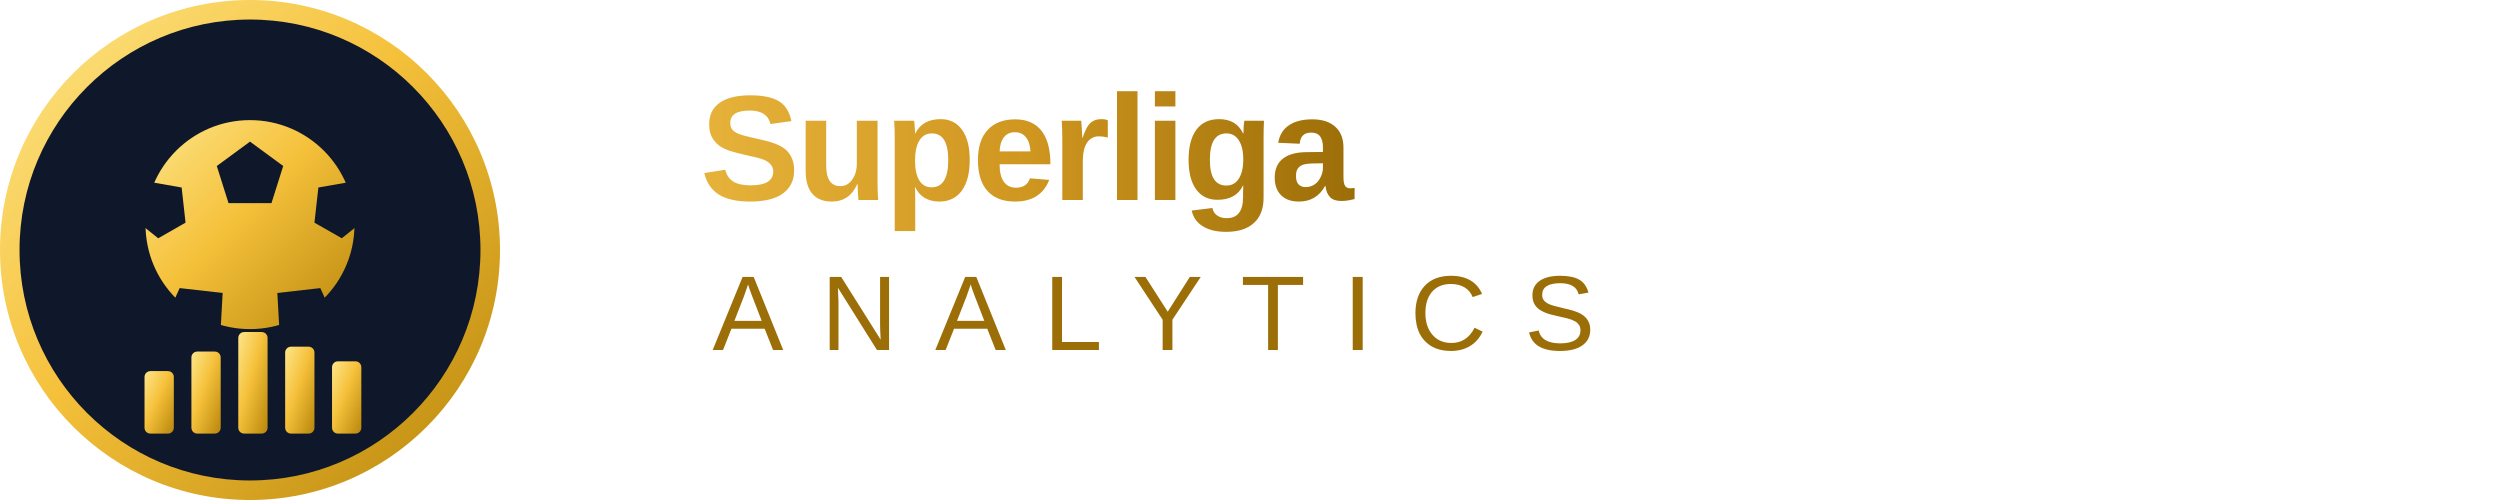
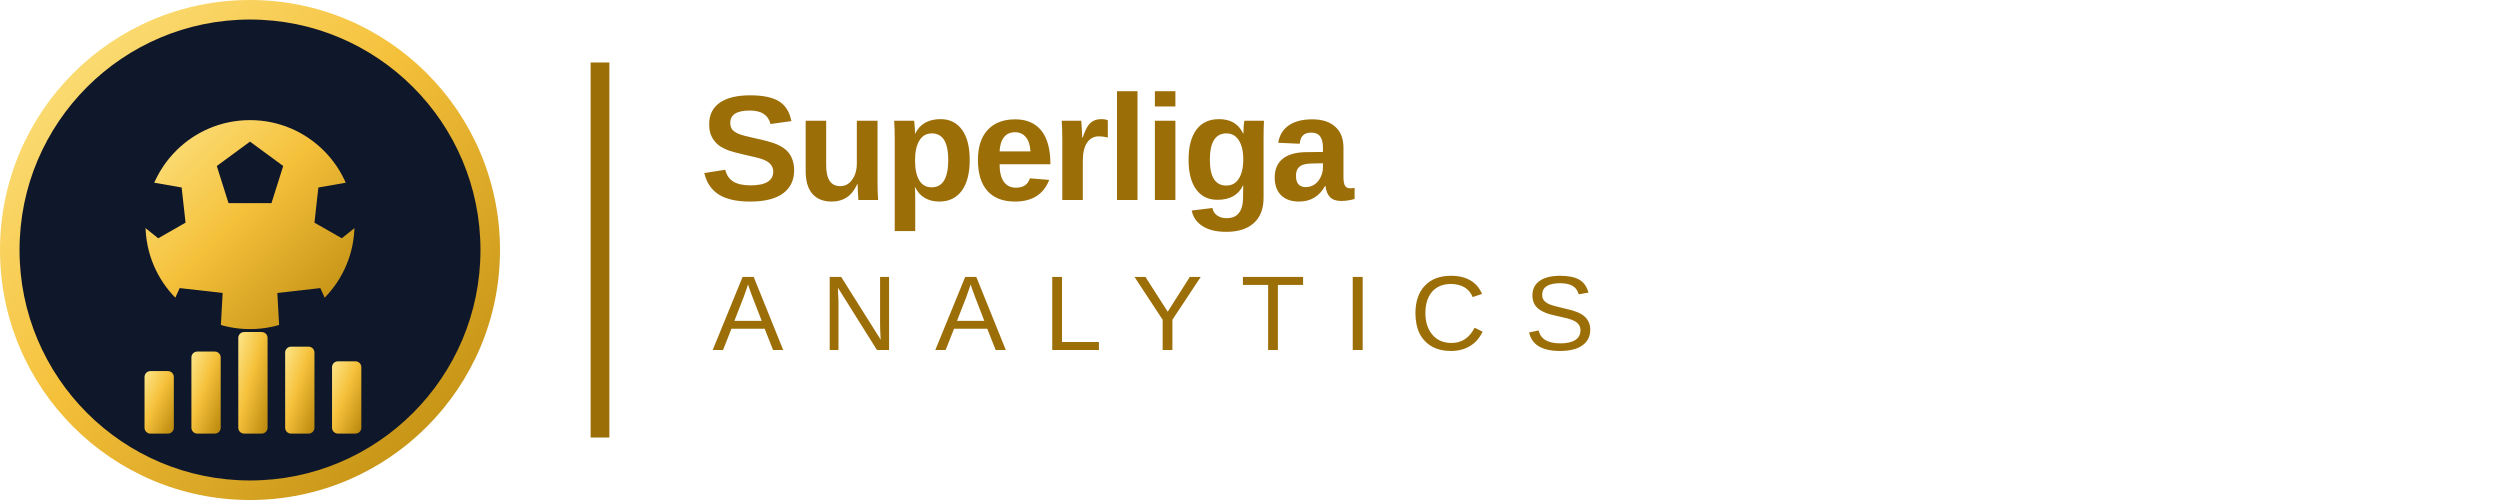
<svg xmlns="http://www.w3.org/2000/svg" viewBox="0 0 200 40">
  <defs>
    <linearGradient id="gold" x1="0%" y1="0%" x2="100%" y2="100%">
      <stop offset="0%" stop-color="#FDE68A" />
      <stop offset="45%" stop-color="#F5C13B" />
      <stop offset="100%" stop-color="#B8860B" />
-     </linearGradient>
-     <linearGradient id="goldH" x1="0%" y1="0%" x2="100%" y2="0%">
-       <stop offset="0%" stop-color="#E6B23A" />
-       <stop offset="50%" stop-color="#CF9620" />
-       <stop offset="100%" stop-color="#9C6E08" />
    </linearGradient>
    <clipPath id="ball">
      <circle cx="256" cy="230" r="110" />
    </clipPath>
  </defs>
  <svg x="0" y="0" width="40" height="40" viewBox="0 0 512 512">
    <circle cx="256" cy="256" r="256" fill="url(#gold)" />
    <circle cx="256" cy="256" r="236" fill="#0F172A" />
    <circle cx="256" cy="230" r="110" fill="url(#gold)" />
    <g clip-path="url(#ball)">
      <polygon points="256,145 290,170 278,208 234,208 222,170" fill="#0F172A" />
      <polygon points="366,185 380,220 350,244 322,228 326,192" fill="#0F172A" />
      <polygon points="328,295 344,330 316,352 286,336 284,300" fill="#0F172A" />
      <polygon points="184,295 168,330 196,352 226,336 228,300" fill="#0F172A" />
      <polygon points="146,185 186,192 190,228 162,244 132,220" fill="#0F172A" />
    </g>
    <circle cx="256" cy="230" r="110" fill="none" stroke="#0F172A" stroke-width="6" />
    <rect x="148" y="380" width="30" height="64" rx="6" fill="url(#gold)" />
    <rect x="196" y="360" width="30" height="84" rx="6" fill="url(#gold)" />
    <rect x="244" y="340" width="30" height="104" rx="6" fill="url(#gold)" />
    <rect x="292" y="355" width="30" height="89" rx="6" fill="url(#gold)" />
    <rect x="340" y="370" width="30" height="74" rx="6" fill="url(#gold)" />
  </svg>
-   <line x1="48" y1="5" x2="48" y2="35" stroke="url(#goldH)" stroke-width="1.5" />
-   <text x="56" y="16" font-family="Arial Black, Arial, sans-serif" font-weight="900" font-size="12" fill="url(#goldH)" letter-spacing="-0.3">Superliga</text>
+   <line x1="48" y1="5" x2="48" y2="35" stroke="#9C6E08" stroke-width="1.5" />
+   <text x="56" y="16" font-family="Arial Black, Arial, sans-serif" font-weight="900" font-size="12" fill="#9C6E08" letter-spacing="-0.3">Superliga</text>
  <text x="57" y="28" font-family="Arial, Helvetica, sans-serif" font-weight="400" font-size="8.5" fill="#9C6E08" letter-spacing="3">ANALYTICS</text>
</svg>
